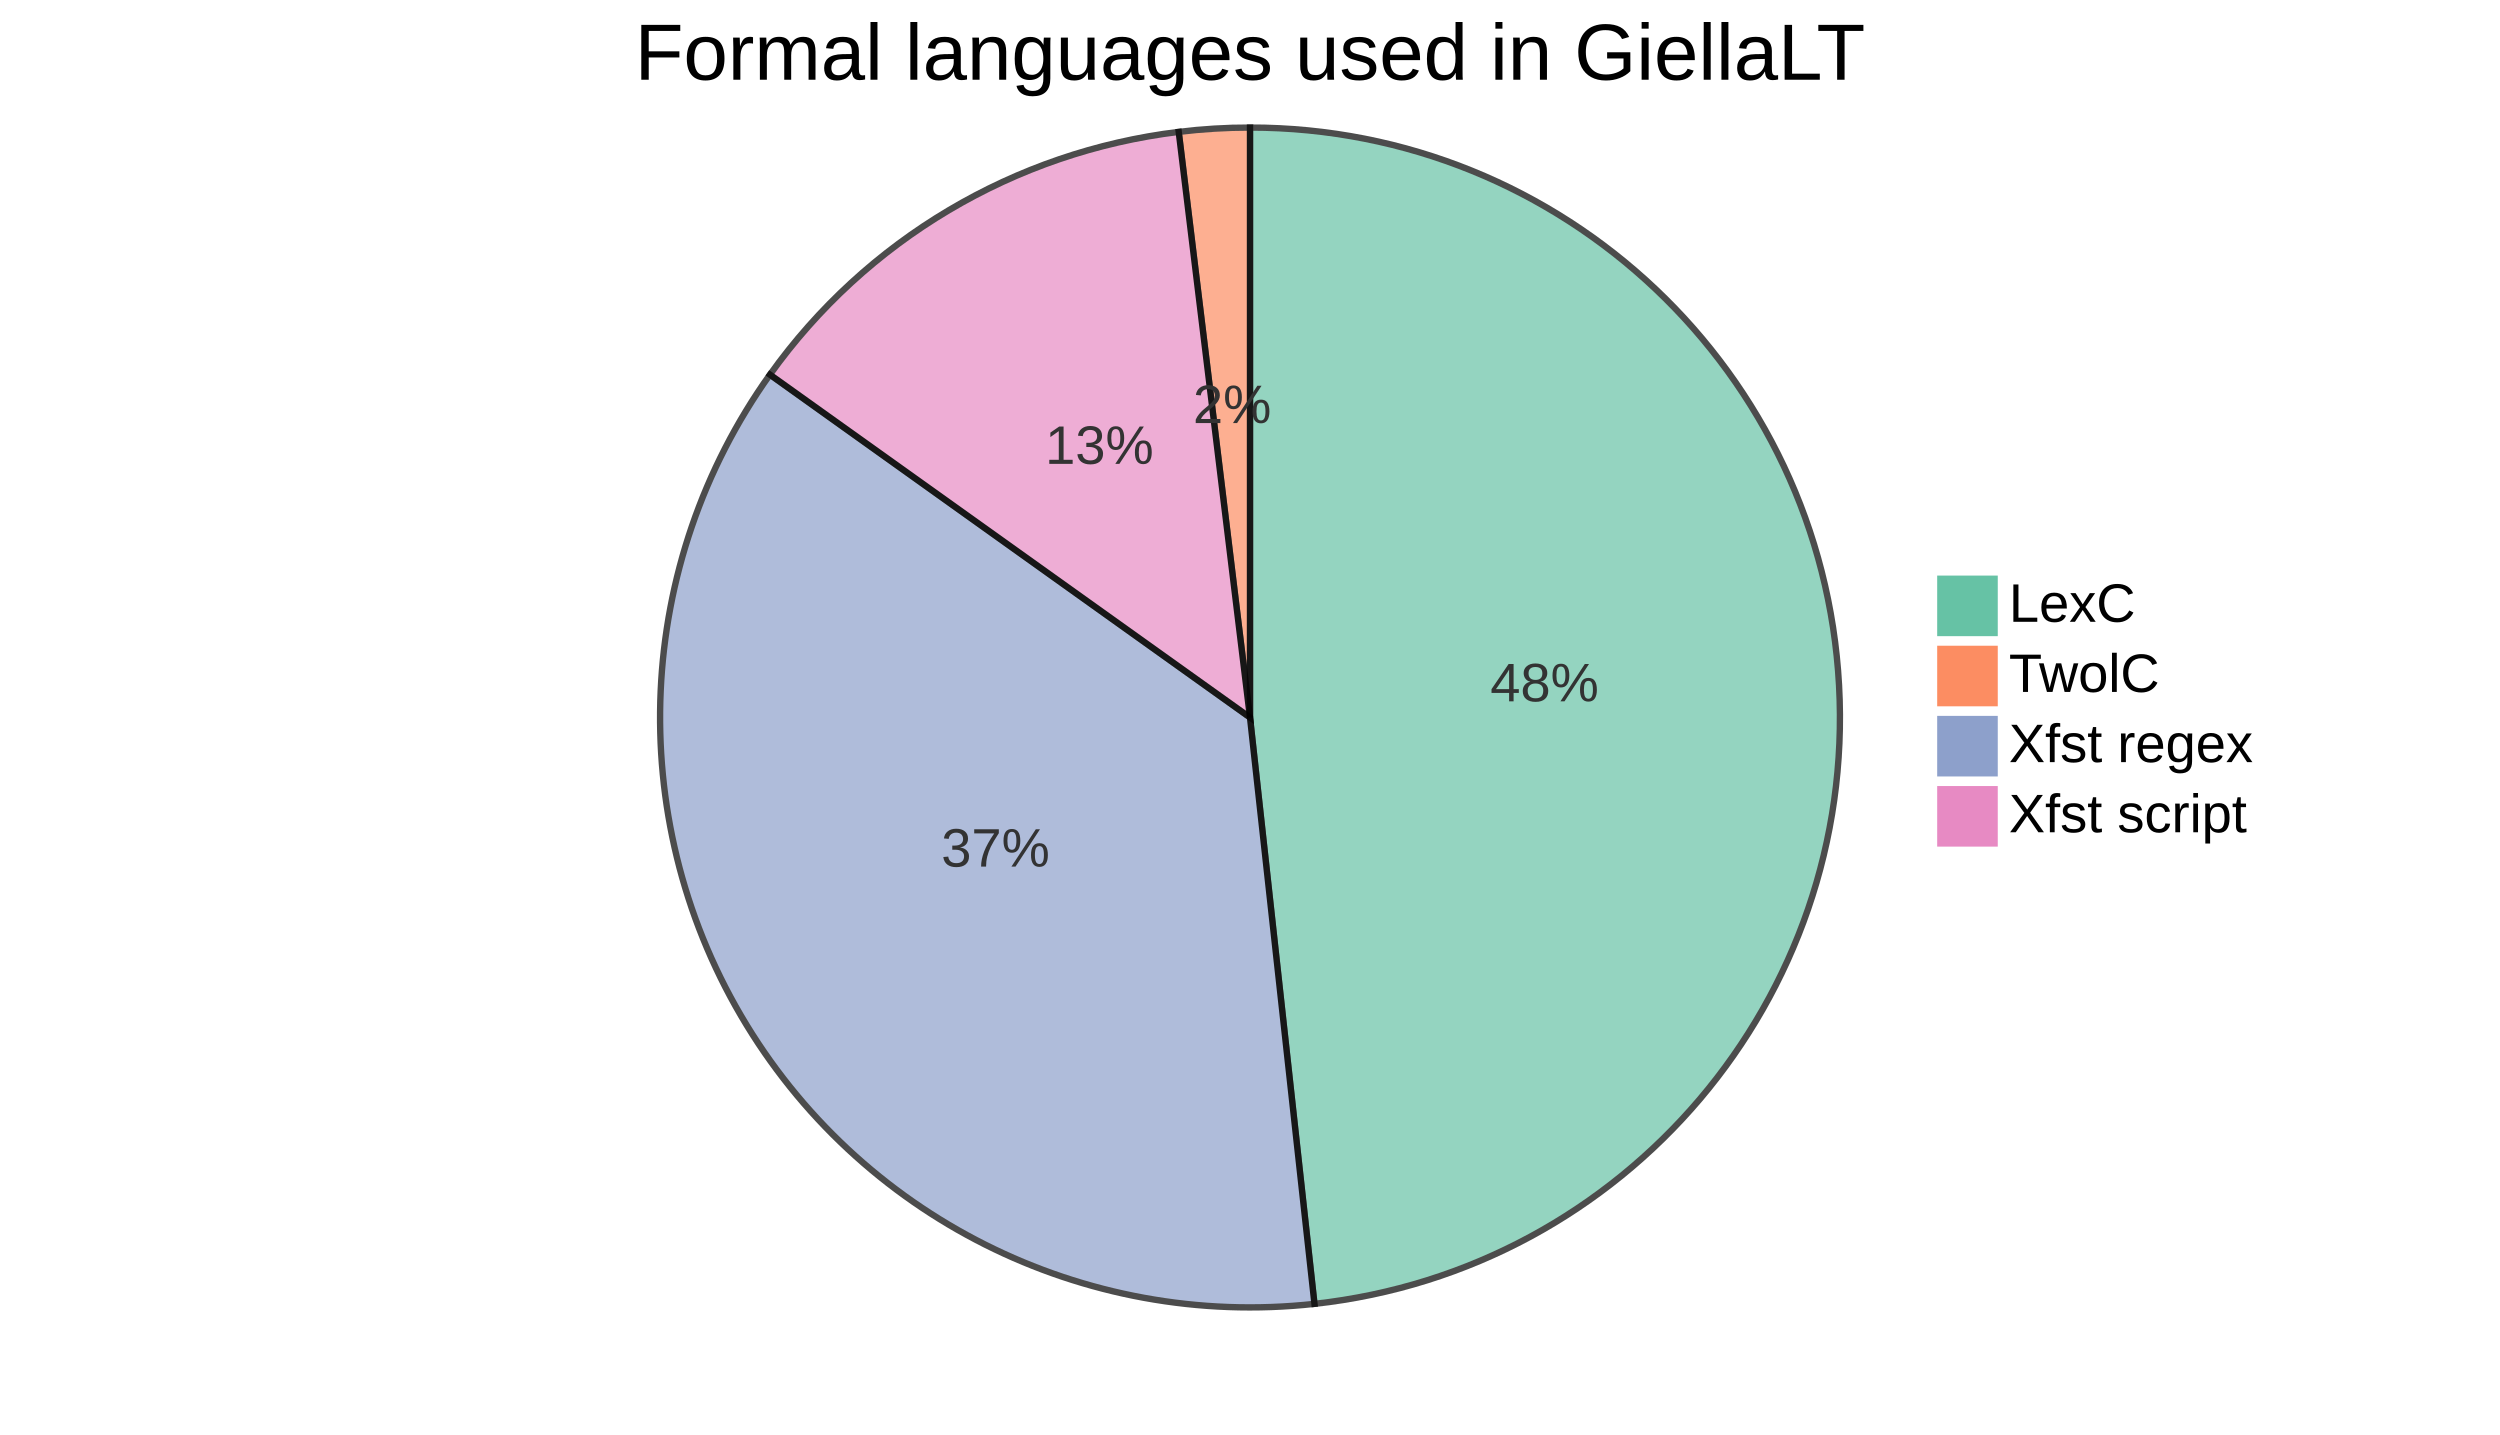
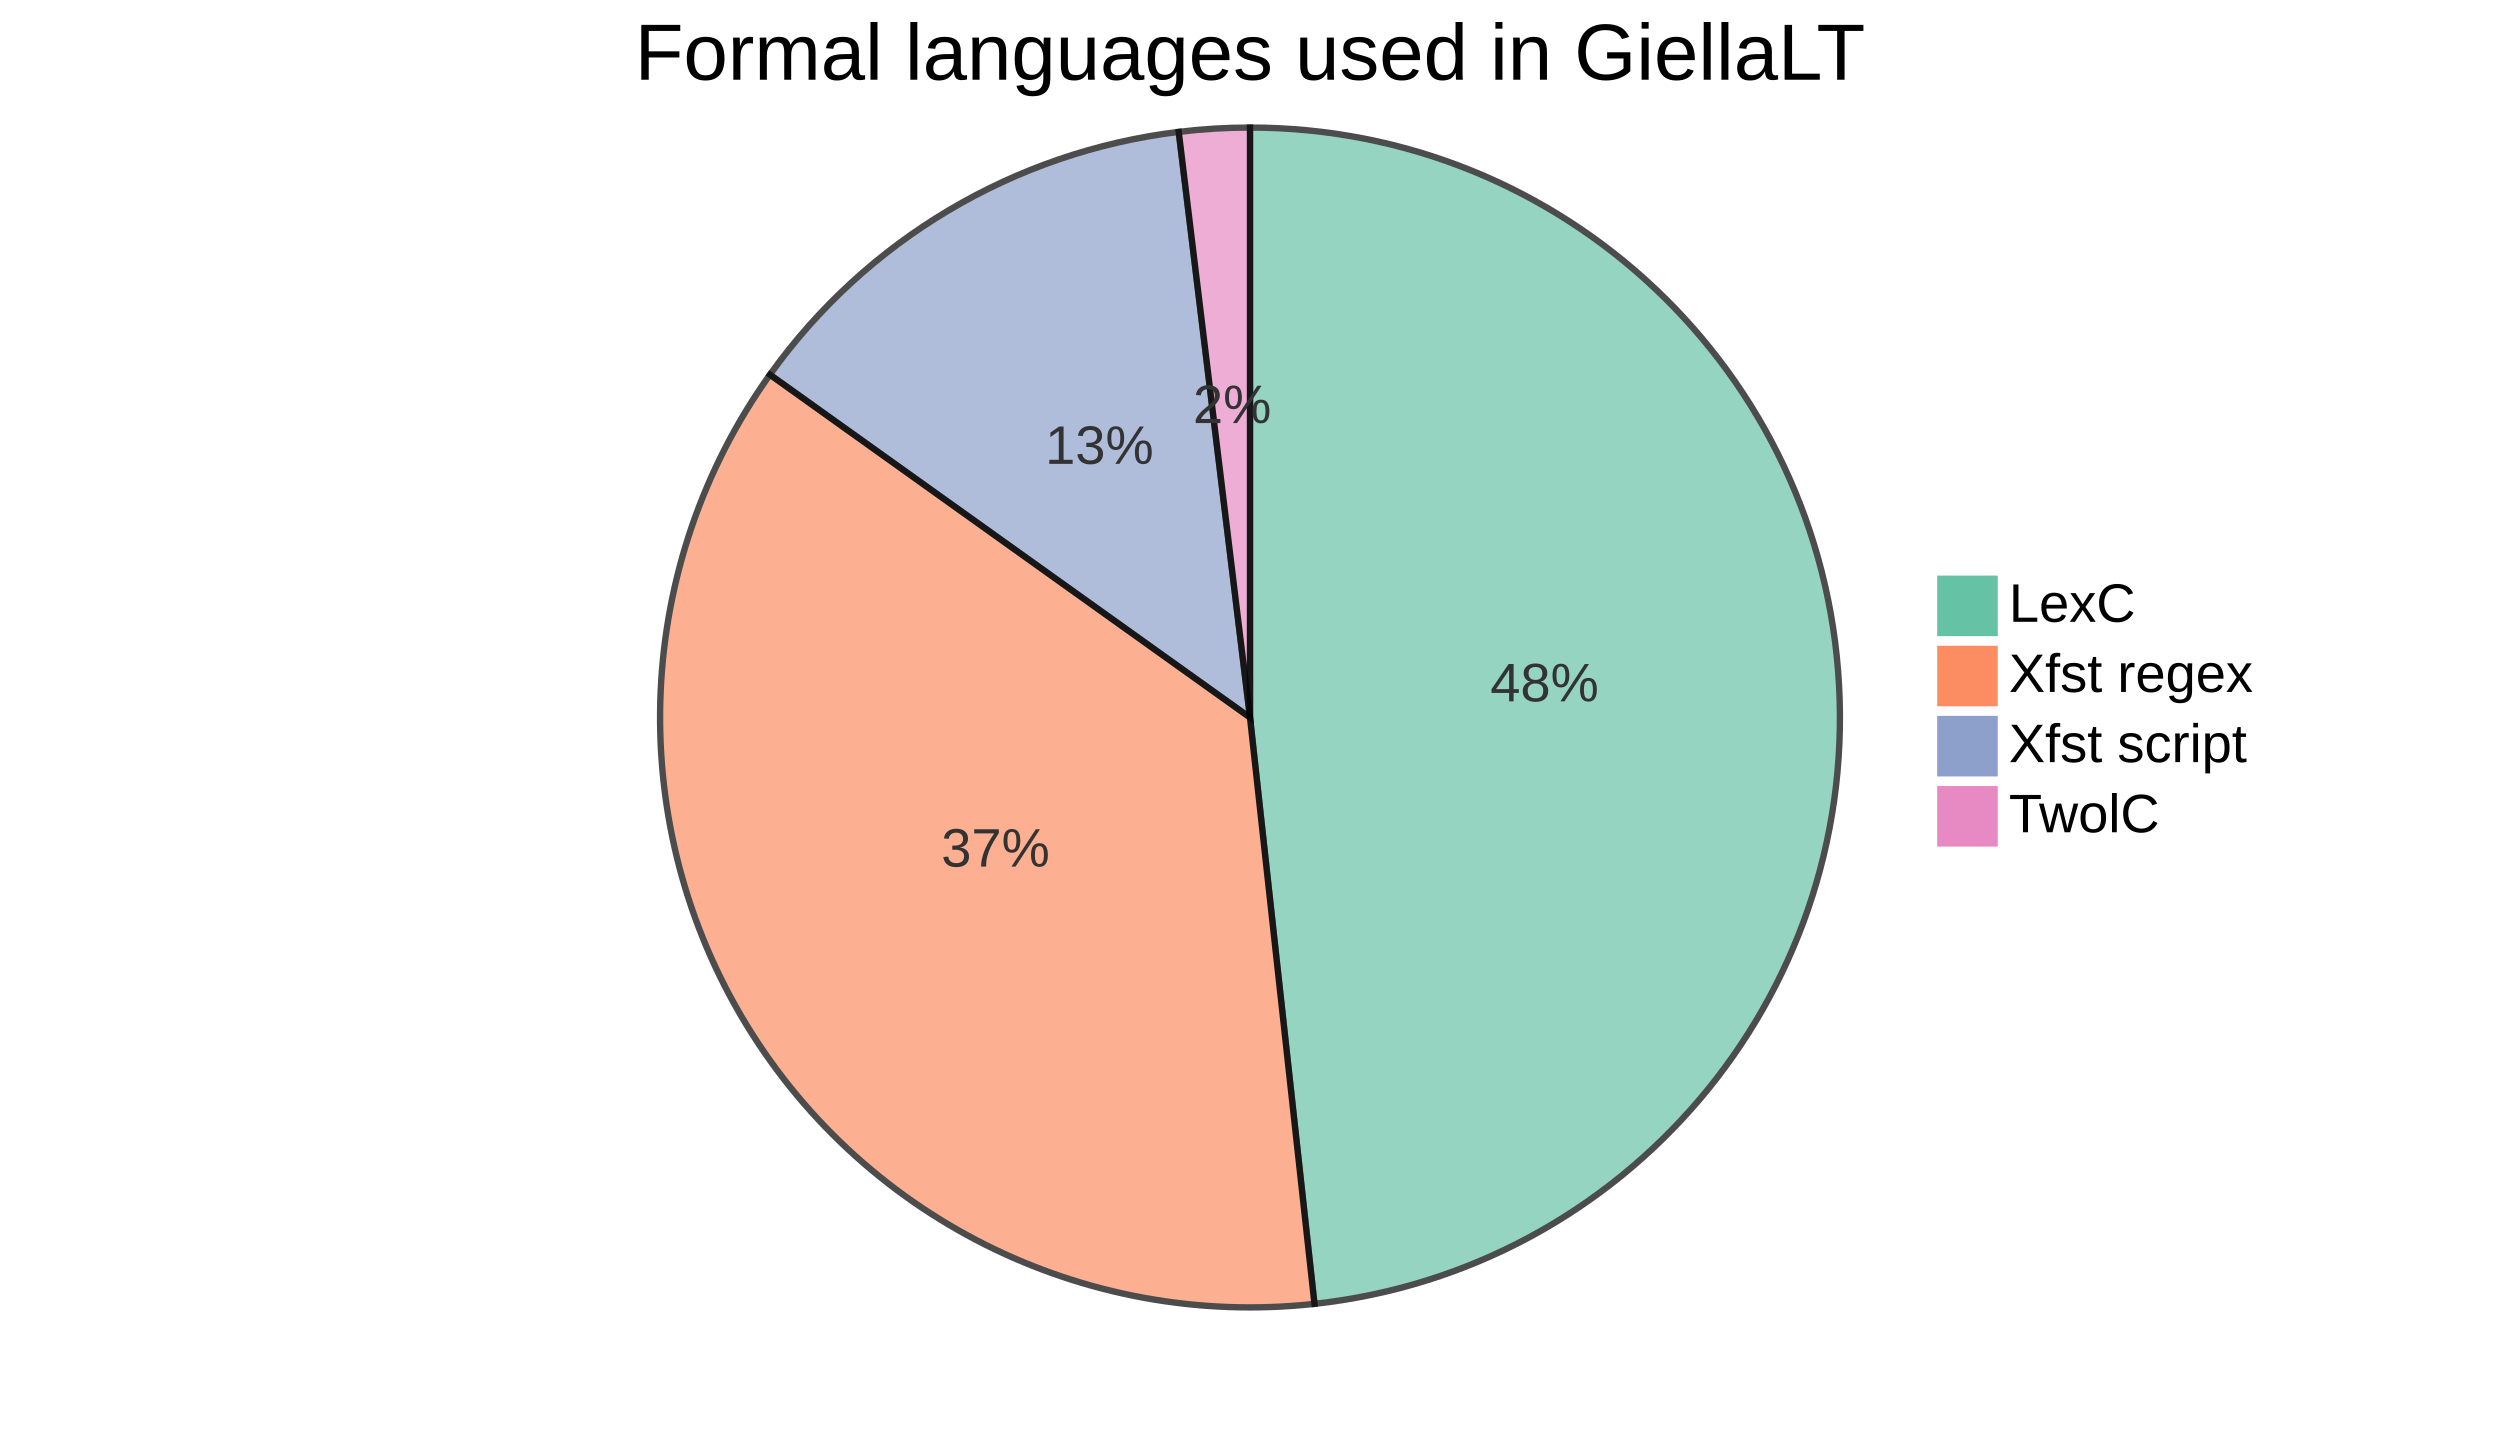
- <svg xmlns="http://www.w3.org/2000/svg" id="mermaid-1648717242796" width="100%" height="450" style="max-width: 784px;" viewBox="0 0 784 450">
-   <style>#mermaid-1648717242796{font-family:"trebuchet ms",verdana,arial,sans-serif;font-size:16px;fill:#333;}#mermaid-1648717242796 .error-icon{fill:#552222;}#mermaid-1648717242796 .error-text{fill:#552222;stroke:#552222;}#mermaid-1648717242796 .edge-thickness-normal{stroke-width:2px;}#mermaid-1648717242796 .edge-thickness-thick{stroke-width:3.5px;}#mermaid-1648717242796 .edge-pattern-solid{stroke-dasharray:0;}#mermaid-1648717242796 .edge-pattern-dashed{stroke-dasharray:3;}#mermaid-1648717242796 .edge-pattern-dotted{stroke-dasharray:2;}#mermaid-1648717242796 .marker{fill:#333333;stroke:#333333;}#mermaid-1648717242796 .marker.cross{stroke:#333333;}#mermaid-1648717242796 svg{font-family:"trebuchet ms",verdana,arial,sans-serif;font-size:16px;}#mermaid-1648717242796 .pieTitleText{text-anchor:middle;font-size:25px;fill:black;font-family:"trebuchet ms",verdana,arial,sans-serif;}#mermaid-1648717242796 .slice{font-family:"trebuchet ms",verdana,arial,sans-serif;fill:#333;}#mermaid-1648717242796 .legend text{fill:black;font-family:"trebuchet ms",verdana,arial,sans-serif;font-size:17px;}#mermaid-1648717242796:root{--mermaid-font-family:"trebuchet ms",verdana,arial,sans-serif;}#mermaid-1648717242796 pie{fill:apa;}</style>
+ <svg xmlns="http://www.w3.org/2000/svg" id="mermaid-1648717820506" width="100%" height="450" style="max-width: 784px;" viewBox="0 0 784 450">
+   <style>#mermaid-1648717820506{font-family:"trebuchet ms",verdana,arial,sans-serif;font-size:16px;fill:#333;}#mermaid-1648717820506 .error-icon{fill:#552222;}#mermaid-1648717820506 .error-text{fill:#552222;stroke:#552222;}#mermaid-1648717820506 .edge-thickness-normal{stroke-width:2px;}#mermaid-1648717820506 .edge-thickness-thick{stroke-width:3.5px;}#mermaid-1648717820506 .edge-pattern-solid{stroke-dasharray:0;}#mermaid-1648717820506 .edge-pattern-dashed{stroke-dasharray:3;}#mermaid-1648717820506 .edge-pattern-dotted{stroke-dasharray:2;}#mermaid-1648717820506 .marker{fill:#333333;stroke:#333333;}#mermaid-1648717820506 .marker.cross{stroke:#333333;}#mermaid-1648717820506 svg{font-family:"trebuchet ms",verdana,arial,sans-serif;font-size:16px;}#mermaid-1648717820506 .pieTitleText{text-anchor:middle;font-size:25px;fill:black;font-family:"trebuchet ms",verdana,arial,sans-serif;}#mermaid-1648717820506 .slice{font-family:"trebuchet ms",verdana,arial,sans-serif;fill:#333;}#mermaid-1648717820506 .legend text{fill:black;font-family:"trebuchet ms",verdana,arial,sans-serif;font-size:17px;}#mermaid-1648717820506:root{--mermaid-font-family:"trebuchet ms",verdana,arial,sans-serif;}#mermaid-1648717820506 pie{fill:apa;}</style>
  <g />
  <g transform="translate(392,225)">
    <path d="M1.1327982892113017e-14,-185A185,185,0,0,1,20.217,183.892L0,0Z" fill="#66c2a5" stroke="black" style="stroke-width: 2px; opacity: 0.7;" />
-     <path d="M-22.354,-183.644A185,185,0,0,1,-3.398394867633905e-14,-185L0,0Z" fill="#fc8d62" stroke="black" style="stroke-width: 2px; opacity: 0.7;" />
-     <path d="M20.217,183.892A185,185,0,0,1,-150.548,-107.518L0,0Z" fill="#8da0cb" stroke="black" style="stroke-width: 2px; opacity: 0.7;" />
-     <path d="M-150.548,-107.518A185,185,0,0,1,-22.354,-183.644L0,0Z" fill="#e78ac3" stroke="black" style="stroke-width: 2px; opacity: 0.7;" />
+     <path d="M20.217,183.892A185,185,0,0,1,-150.548,-107.518L0,0Z" fill="#fc8d62" stroke="black" style="stroke-width: 2px; opacity: 0.7;" />
+     <path d="M-150.548,-107.518A185,185,0,0,1,-22.354,-183.644L0,0Z" fill="#8da0cb" stroke="black" style="stroke-width: 2px; opacity: 0.7;" />
+     <path d="M-22.354,-183.644A185,185,0,0,1,-3.398394867633905e-14,-185L0,0Z" fill="#e78ac3" stroke="black" style="stroke-width: 2px; opacity: 0.7;" />
    <text transform="translate(92.3614,-5.061859)" class="slice" style="text-anchor: middle; font-size: 17px;">48%</text>
-     <text transform="translate(-5.598776,-92.33041)" class="slice" style="text-anchor: middle; font-size: 17px;">2%</text>
    <text transform="translate(-79.8069,46.76654)" class="slice" style="text-anchor: middle; font-size: 17px;">37%</text>
    <text transform="translate(-47.22976,-79.53364)" class="slice" style="text-anchor: middle; font-size: 17px;">13%</text>
+     <text transform="translate(-5.598776,-92.33041)" class="slice" style="text-anchor: middle; font-size: 17px;">2%</text>
    <text x="0" y="-200" class="pieTitleText">Formal languages used in GiellaLT</text>
    <g class="legend" transform="translate(216,-44)">
      <rect width="18" height="18" style="fill: rgb(102, 194, 165); stroke: rgb(102, 194, 165);" />
      <text x="22" y="14">LexC</text>
    </g>
    <g class="legend" transform="translate(216,-22)">
      <rect width="18" height="18" style="fill: rgb(252, 141, 98); stroke: rgb(252, 141, 98);" />
-       <text x="22" y="14">TwolC</text>
+       <text x="22" y="14">Xfst regex</text>
    </g>
    <g class="legend" transform="translate(216,0)">
      <rect width="18" height="18" style="fill: rgb(141, 160, 203); stroke: rgb(141, 160, 203);" />
-       <text x="22" y="14">Xfst regex</text>
+       <text x="22" y="14">Xfst script</text>
    </g>
    <g class="legend" transform="translate(216,22)">
      <rect width="18" height="18" style="fill: rgb(231, 138, 195); stroke: rgb(231, 138, 195);" />
-       <text x="22" y="14">Xfst script</text>
+       <text x="22" y="14">TwolC</text>
    </g>
  </g>
</svg>
